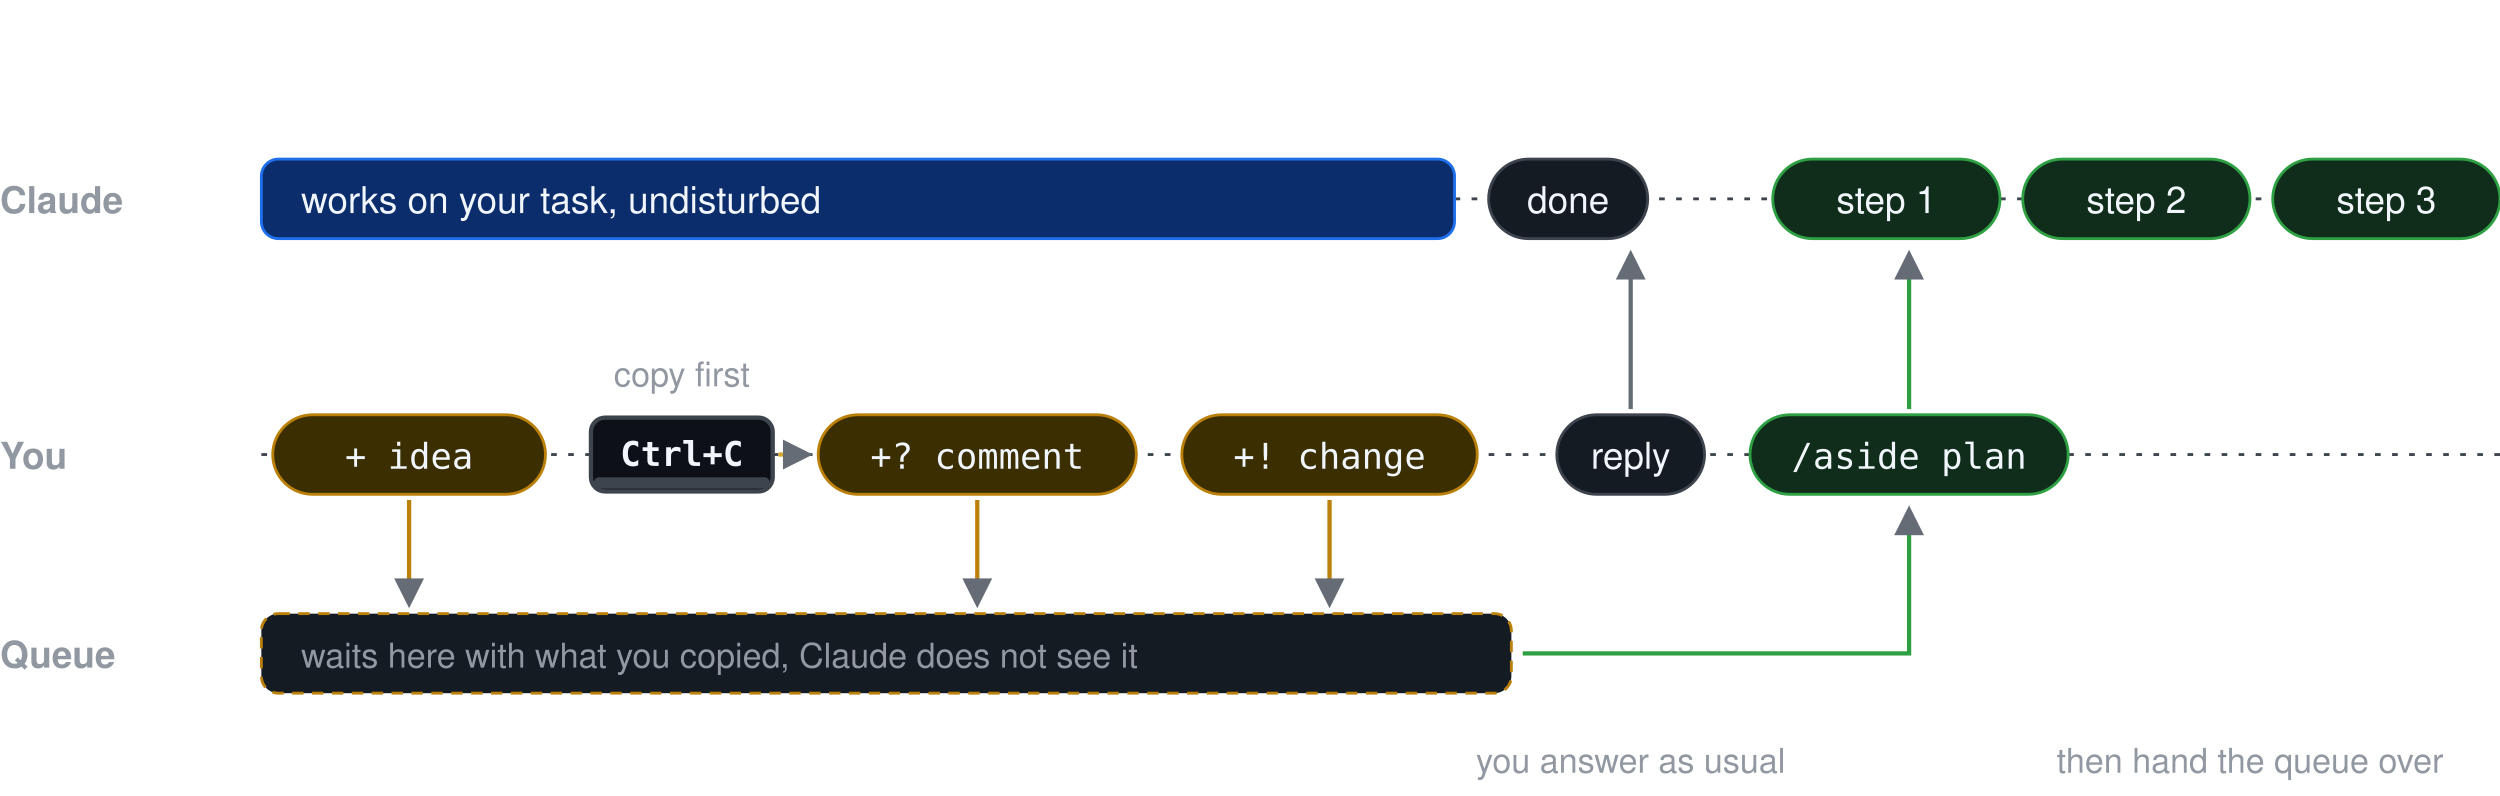
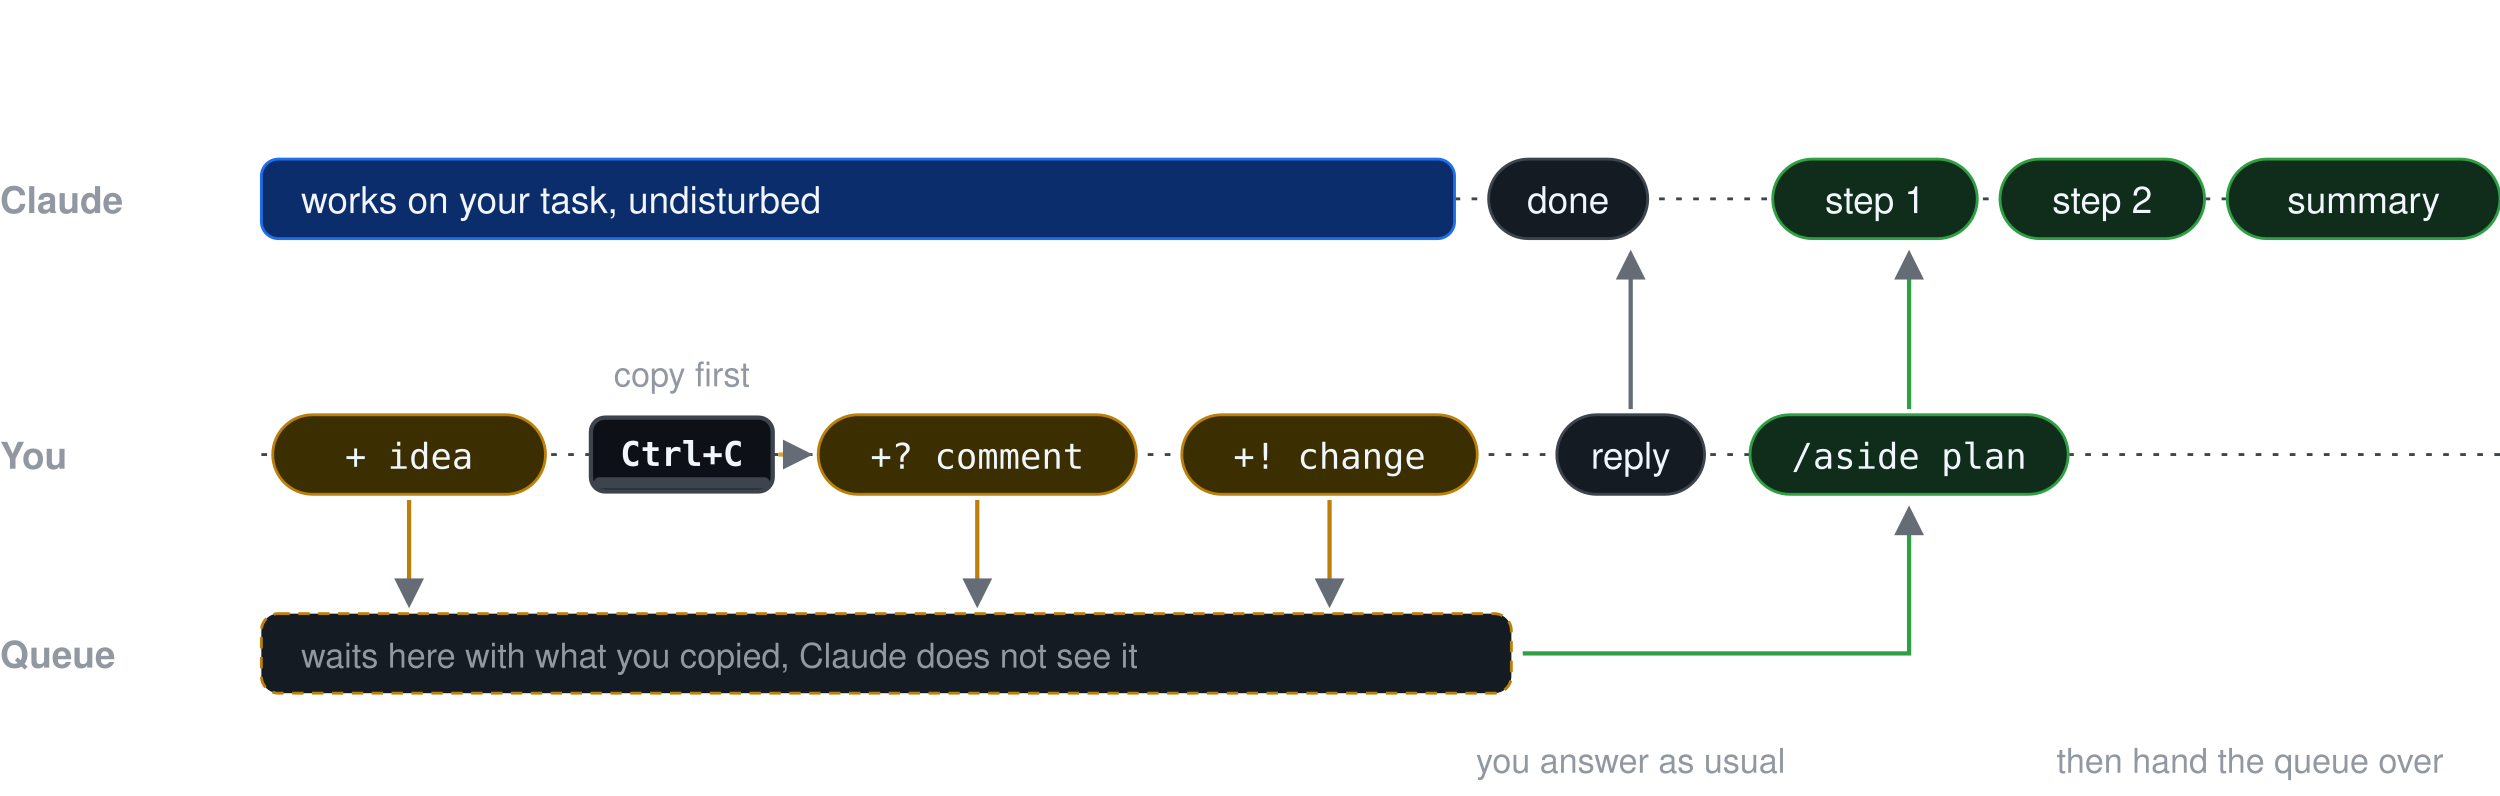
- <svg xmlns="http://www.w3.org/2000/svg" xml:space="preserve" width="880" height="280" viewBox="0 0 880 280" role="img" aria-label="While Claude works on your task, you copy text with Ctrl+C and add ideas and comments; they go to a queue instead of to Claude. When it is done you answer it as usual, and /aside plan hands the queue over as steps.">
+ <svg xmlns="http://www.w3.org/2000/svg" xml:space="preserve" width="880" height="280" viewBox="0 0 880 280" role="img" aria-label="While Claude works on your task, you copy text with Ctrl+C and add ideas and comments; they go to a queue instead of to Claude. When it is done you answer it as usual, and /aside plan hands the queue over as steps, which Claude sums up after the last one.">
  <style>
    .lab { font: 600 13px -apple-system, "Segoe UI", Helvetica, Arial, sans-serif; fill: #9198a1; }
    .t { font: 500 13px -apple-system, "Segoe UI", Helvetica, Arial, sans-serif; fill: #f0f6fc; }
    .s { font: 400 12px -apple-system, "Segoe UI", Helvetica, Arial, sans-serif; fill: #9198a1; }
    .m { font: 500 12.5px ui-monospace, SFMono-Regular, Menlo, Consolas, monospace; fill: #f0f6fc; }
    .k { font: 700 12px ui-monospace, SFMono-Regular, Menlo, Consolas, monospace; fill: #f0f6fc; }
  </style>
  <defs>
    <marker id="a" viewBox="0 0 10 10" refX="8" refY="5" markerWidth="7" markerHeight="7" orient="auto-start-reverse">
      <path d="M0 0 L10 5 L0 10 z" fill="#656c76" />
    </marker>
  </defs>
  <text x="0" y="75" class="lab">Claude</text>
  <text x="0" y="165" class="lab">You</text>
  <text x="0" y="235" class="lab">Queue</text>
  <line x1="92" y1="70" x2="880" y2="70" stroke="#3d444d" stroke-dasharray="2 4" />
  <line x1="92" y1="160" x2="880" y2="160" stroke="#3d444d" stroke-dasharray="2 4" />
  <rect x="92" y="56" width="420" height="28" rx="6" fill="#0c2d6b" stroke="#1f6feb" />
  <text x="106" y="75" class="t">works on your task, undisturbed</text>
  <rect x="524" y="56" width="56" height="28" rx="14" fill="#151b23" stroke="#3d444d" />
  <text x="552" y="75" class="t" text-anchor="middle">done</text>
  <rect x="96" y="146" width="96" height="28" rx="14" fill="#3b2e00" stroke="#bb8009" />
  <text x="144" y="165" class="m" text-anchor="middle">+ idea</text>
  <text x="240" y="136" class="s" text-anchor="middle">copy first</text>
  <rect x="208" y="147" width="64" height="26" rx="5" fill="#0d1117" stroke="#3d444d" stroke-width="1.5" />
  <rect x="209" y="168" width="62" height="4" rx="2" fill="#3d444d" />
  <text x="240" y="164" class="k" text-anchor="middle">Ctrl+C</text>
  <path d="M274 160 H284" stroke="#d4a72c" stroke-width="1.5" fill="none" marker-end="url(#a)" />
  <rect x="288" y="146" width="112" height="28" rx="14" fill="#3b2e00" stroke="#bb8009" />
  <text x="344" y="165" class="m" text-anchor="middle">+? comment</text>
  <rect x="416" y="146" width="104" height="28" rx="14" fill="#3b2e00" stroke="#bb8009" />
  <text x="468" y="165" class="m" text-anchor="middle">+! change</text>
  <path d="M144 176 V212" stroke="#bb8009" stroke-width="1.5" fill="none" marker-end="url(#a)" />
  <path d="M344 176 V212" stroke="#bb8009" stroke-width="1.5" fill="none" marker-end="url(#a)" />
  <path d="M468 176 V212" stroke="#bb8009" stroke-width="1.5" fill="none" marker-end="url(#a)" />
  <rect x="92" y="216" width="440" height="28" rx="6" fill="#151b23" stroke="#bb8009" stroke-dasharray="4 3" />
  <text x="106" y="235" class="s">waits here with what you copied, Claude does not see it</text>
  <rect x="548" y="146" width="52" height="28" rx="14" fill="#151b23" stroke="#3d444d" />
  <text x="574" y="165" class="t" text-anchor="middle">reply</text>
  <path d="M574 144 V90" stroke="#656c76" stroke-width="1.5" fill="none" marker-end="url(#a)" />
  <rect x="616" y="146" width="112" height="28" rx="14" fill="#0f2d1a" stroke="#2ea043" />
  <text x="672" y="165" class="m" text-anchor="middle">/aside plan</text>
  <path d="M536 230 H672 V180" stroke="#2ea043" stroke-width="1.5" fill="none" marker-end="url(#a)" />
  <path d="M672 144 V90" stroke="#2ea043" stroke-width="1.5" fill="none" marker-end="url(#a)" />
-   <rect x="624" y="56" width="80" height="28" rx="14" fill="#0f2d1a" stroke="#2ea043" />
-   <text x="664" y="75" class="t" text-anchor="middle">step 1</text>
-   <rect x="712" y="56" width="80" height="28" rx="14" fill="#0f2d1a" stroke="#2ea043" />
-   <text x="752" y="75" class="t" text-anchor="middle">step 2</text>
-   <rect x="800" y="56" width="80" height="28" rx="14" fill="#0f2d1a" stroke="#2ea043" />
-   <text x="840" y="75" class="t" text-anchor="middle">step 3</text>
+   <rect x="624" y="56" width="72" height="28" rx="14" fill="#0f2d1a" stroke="#2ea043" />
+   <text x="660" y="75" class="t" text-anchor="middle">step 1</text>
+   <rect x="704" y="56" width="72" height="28" rx="14" fill="#0f2d1a" stroke="#2ea043" />
+   <text x="740" y="75" class="t" text-anchor="middle">step 2</text>
+   <rect x="784" y="56" width="96" height="28" rx="14" fill="#0f2d1a" stroke="#2ea043" />
+   <text x="832" y="75" class="t" text-anchor="middle">summary</text>
  <text x="574" y="272" class="s" text-anchor="middle">you answer as usual</text>
  <text x="792" y="272" class="s" text-anchor="middle">then hand the queue over</text>
</svg>
